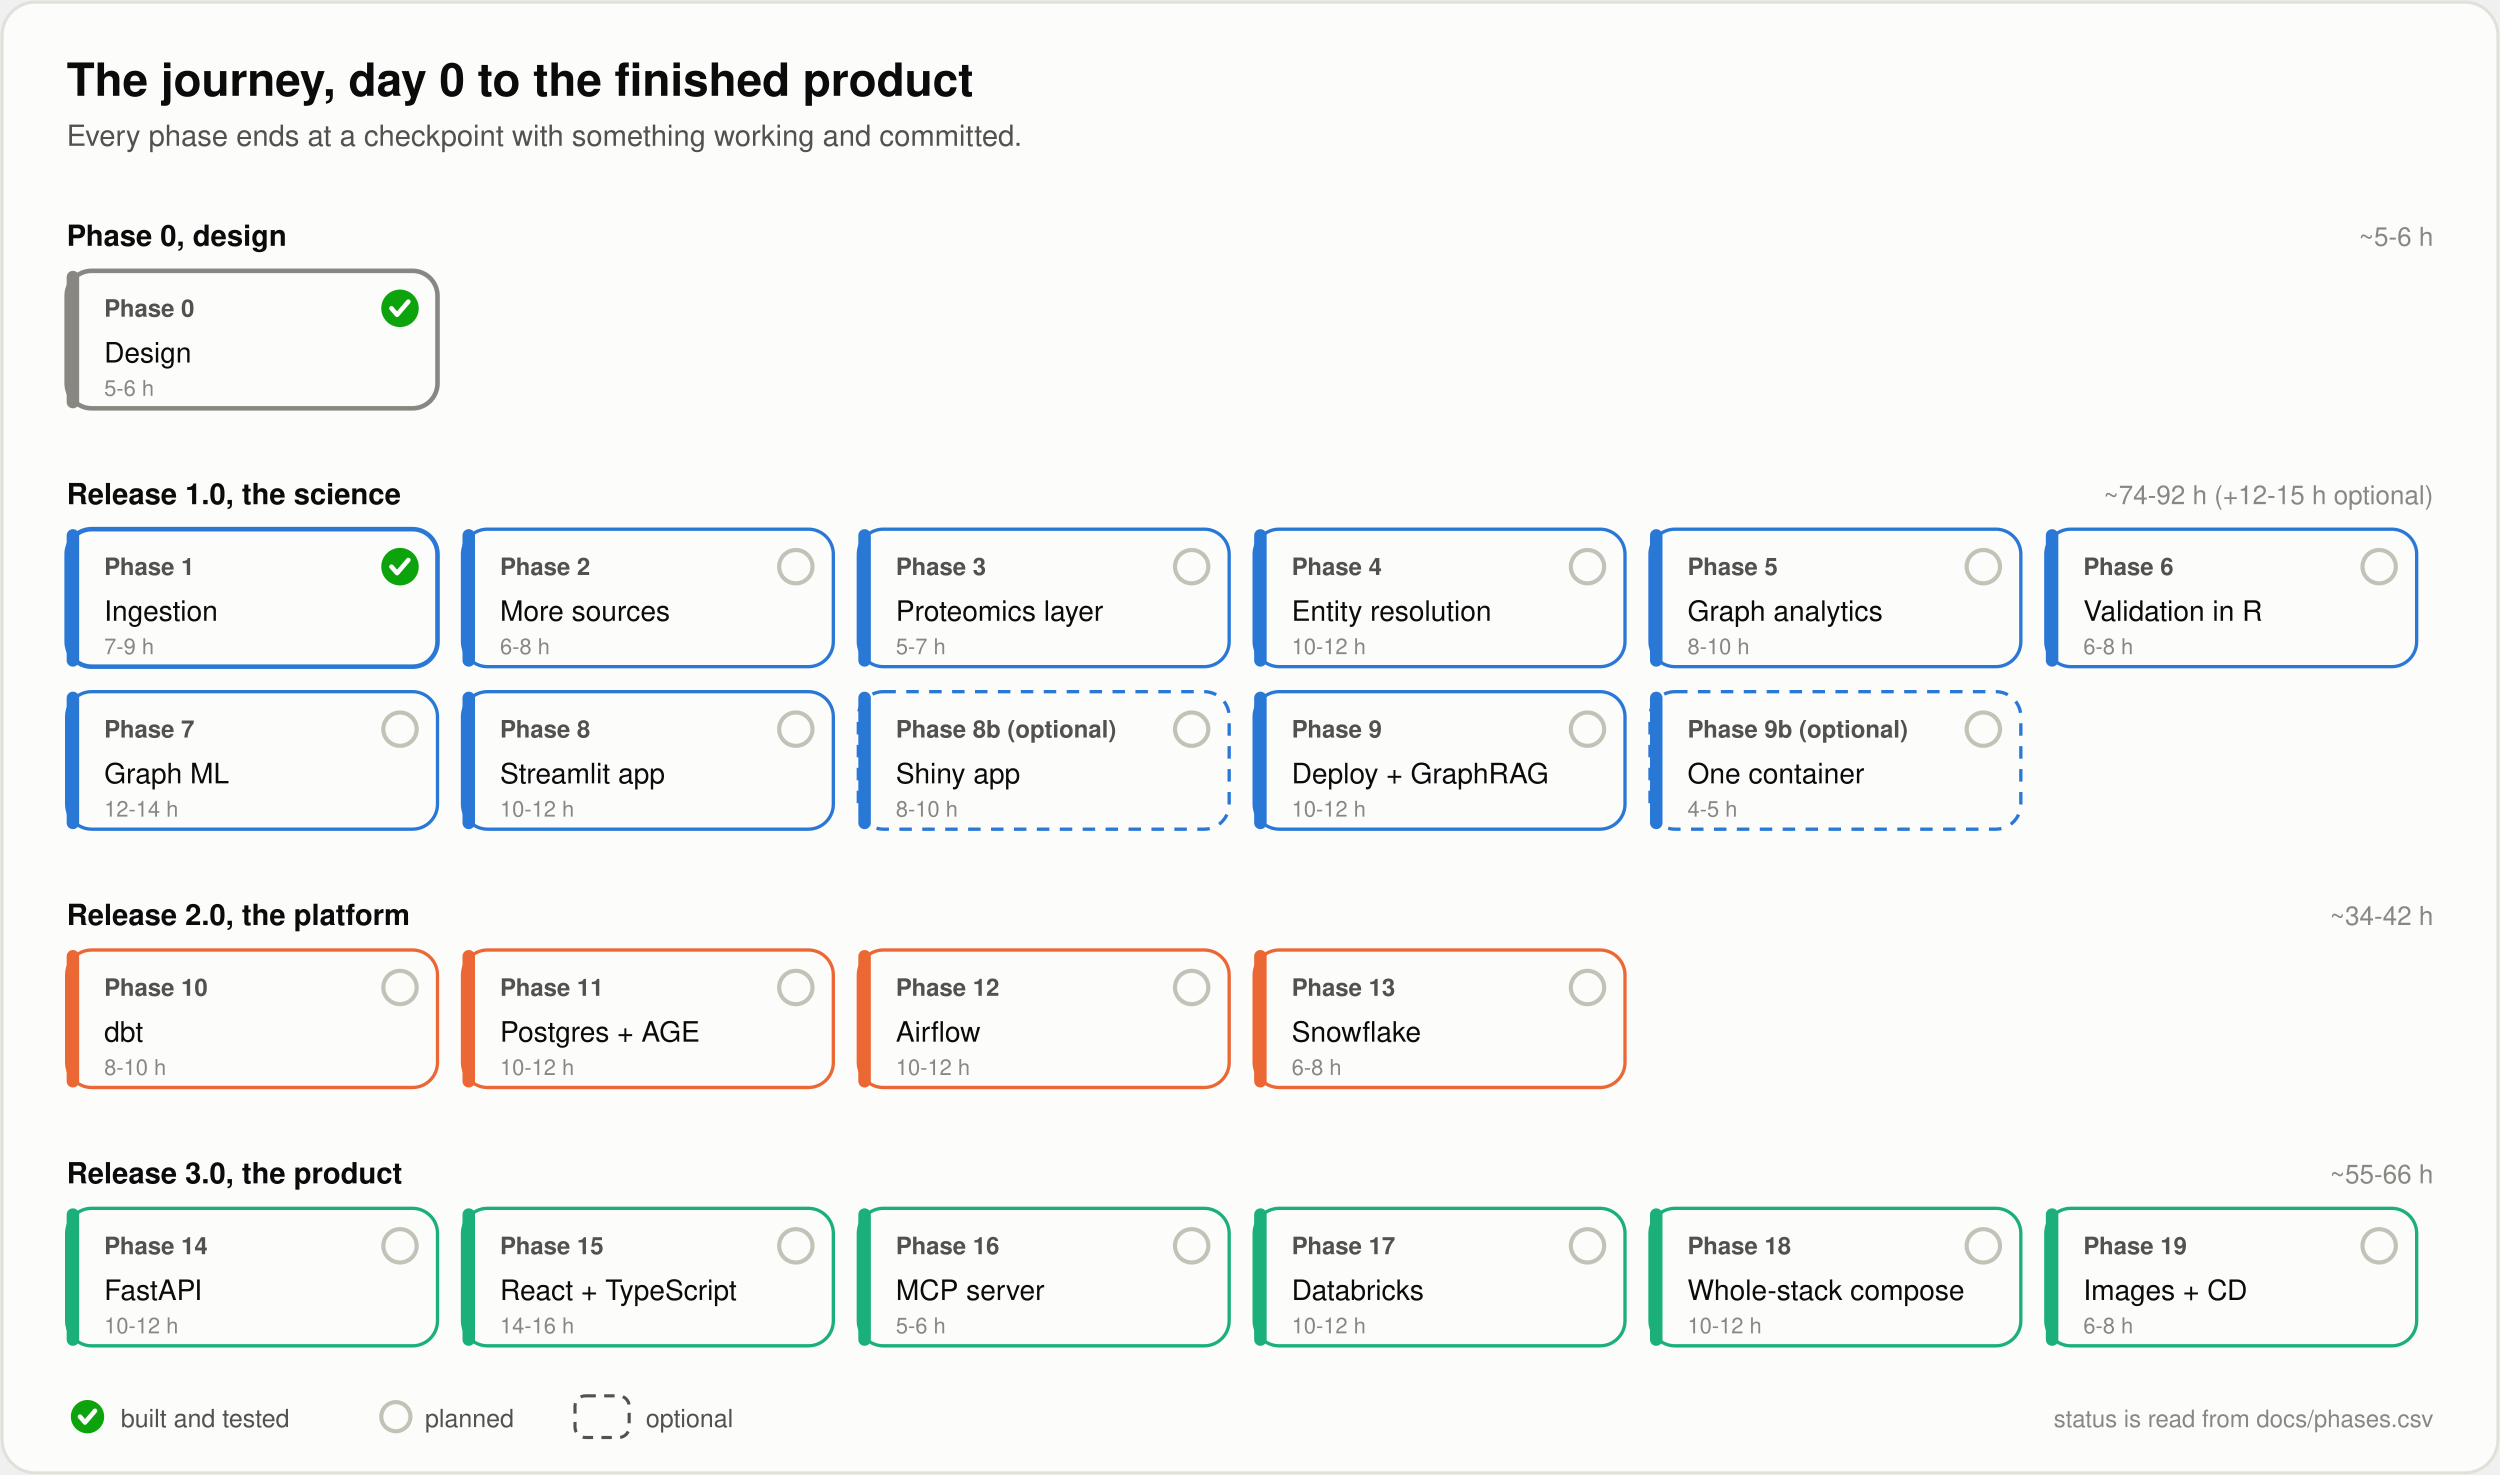
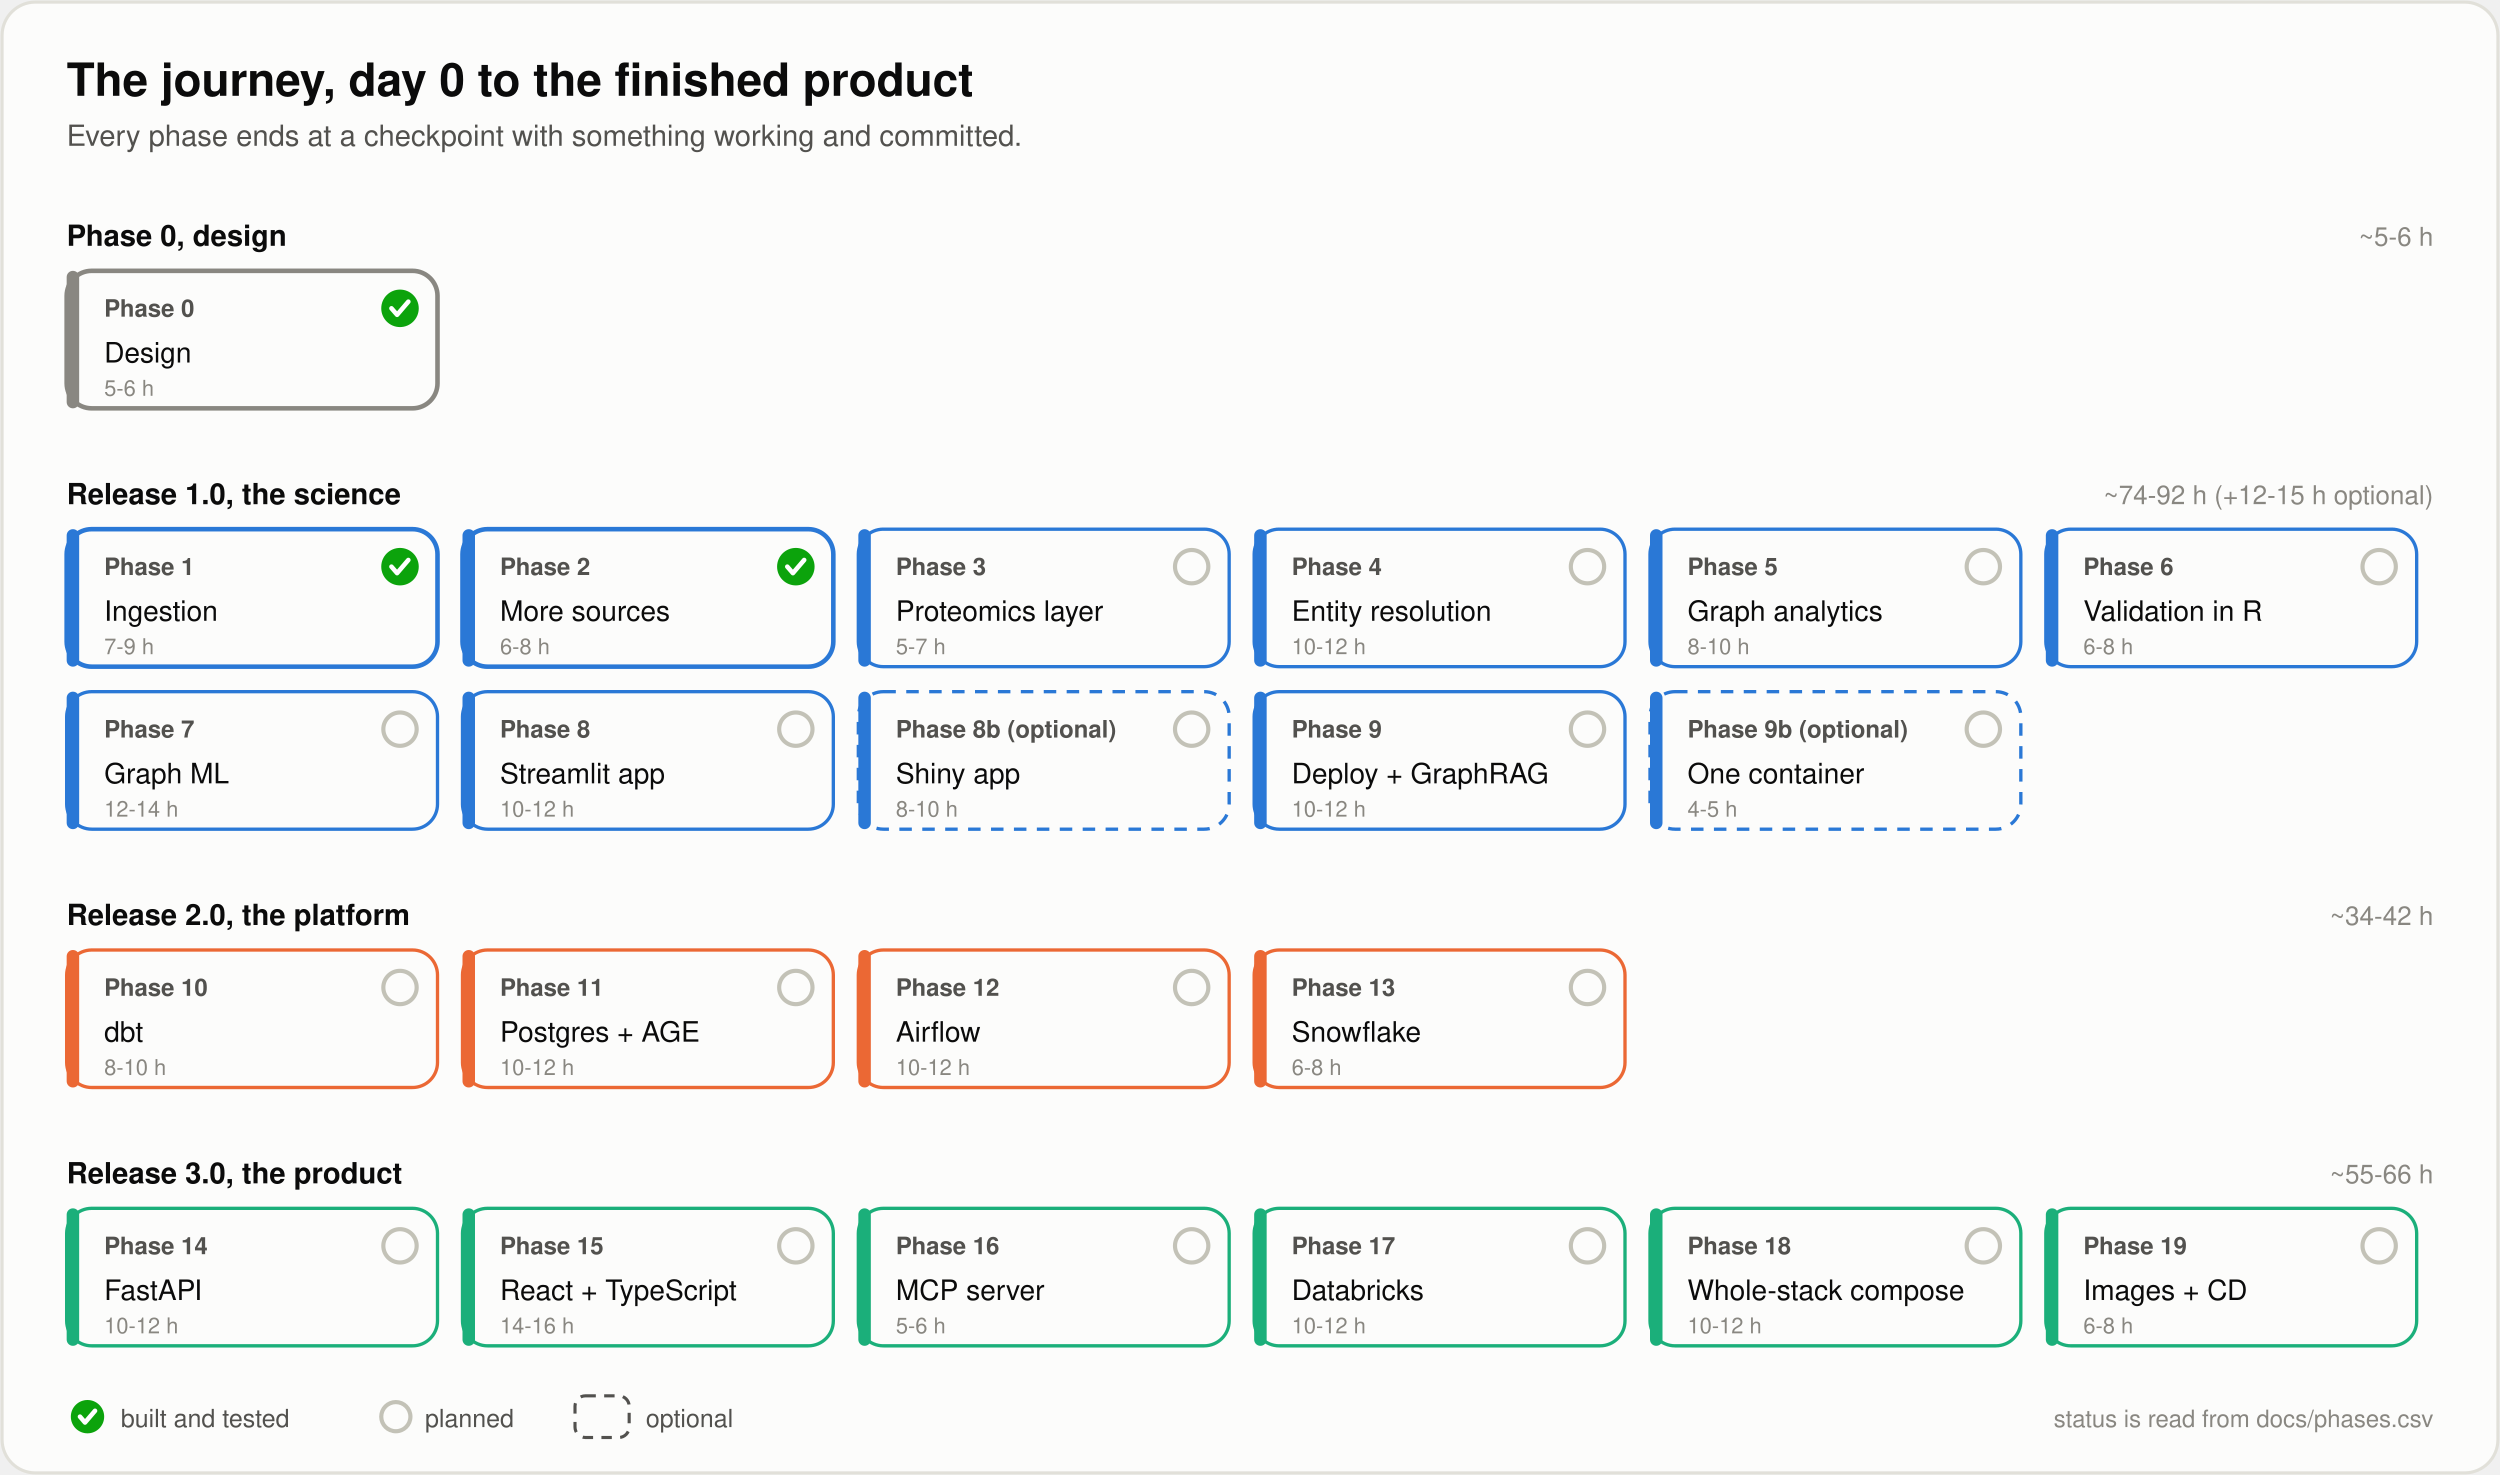
<svg xmlns="http://www.w3.org/2000/svg" viewBox="0 0 1200 708" width="1200" height="708" role="img" aria-labelledby="title desc">
  <defs>

</defs>
  <rect x="1.0" y="1.0" width="1198.0" height="706.0" rx="16" fill="#fcfcfb" stroke="#e1e0d9" stroke-width="1.5" />
  <text x="32.0" y="46.0" font-family="system-ui, -apple-system, 'Segoe UI', Helvetica, Arial, sans-serif" font-size="22" font-weight="700" fill="#0b0b0b" text-anchor="start">The journey, day 0 to the finished product</text>
  <text x="32.0" y="70.0" font-family="system-ui, -apple-system, 'Segoe UI', Helvetica, Arial, sans-serif" font-size="14" font-weight="400" fill="#52514e" text-anchor="start">Every phase ends at a checkpoint with something working and committed.</text>
  <text x="32.0" y="118.0" font-family="system-ui, -apple-system, 'Segoe UI', Helvetica, Arial, sans-serif" font-size="14" font-weight="700" fill="#0b0b0b" text-anchor="start">Phase 0, design</text>
  <text x="1168.0" y="118.0" font-family="system-ui, -apple-system, 'Segoe UI', Helvetica, Arial, sans-serif" font-size="12.5" font-weight="400" fill="#898781" text-anchor="end">~5-6 h</text>
  <rect x="32.0" y="130.0" width="178.0" height="66.0" rx="12" fill="#fcfcfb" stroke="#898781" stroke-width="2.2" />
  <rect x="32.0" y="130.0" width="6.0" height="66.0" rx="3" fill="#898781" stroke="none" stroke-width="1.5" />
  <text x="50.0" y="152.0" font-family="system-ui, -apple-system, 'Segoe UI', Helvetica, Arial, sans-serif" font-size="11.5" font-weight="700" fill="#52514e" text-anchor="start">Phase 0</text>
  <text x="50.0" y="174.0" font-family="system-ui, -apple-system, 'Segoe UI', Helvetica, Arial, sans-serif" font-size="13.5" font-weight="400" fill="#0b0b0b" text-anchor="start">Design</text>
  <circle cx="192" cy="148" r="9" fill="#0ca30c" />
  <path d="M187.9 148.0 l2.7 3.1 l5.4 -6.3" stroke="#fff" stroke-width="2.2" fill="none" stroke-linecap="round" stroke-linejoin="round" />
  <text x="50.0" y="190.0" font-family="system-ui, -apple-system, 'Segoe UI', Helvetica, Arial, sans-serif" font-size="10.5" font-weight="400" fill="#898781" text-anchor="start">5-6 h</text>
  <text x="32.0" y="242.0" font-family="system-ui, -apple-system, 'Segoe UI', Helvetica, Arial, sans-serif" font-size="14" font-weight="700" fill="#0b0b0b" text-anchor="start">Release 1.0, the science</text>
  <text x="1168.0" y="242.0" font-family="system-ui, -apple-system, 'Segoe UI', Helvetica, Arial, sans-serif" font-size="12.5" font-weight="400" fill="#898781" text-anchor="end">~74-92 h  (+12-15 h optional)</text>
  <rect x="32.0" y="254.0" width="178.0" height="66.0" rx="12" fill="#fcfcfb" stroke="#2a78d6" stroke-width="2.2" />
  <rect x="32.0" y="254.0" width="6.0" height="66.0" rx="3" fill="#2a78d6" stroke="none" stroke-width="1.5" />
  <text x="50.0" y="276.0" font-family="system-ui, -apple-system, 'Segoe UI', Helvetica, Arial, sans-serif" font-size="11.5" font-weight="700" fill="#52514e" text-anchor="start">Phase 1</text>
  <text x="50.0" y="298.0" font-family="system-ui, -apple-system, 'Segoe UI', Helvetica, Arial, sans-serif" font-size="13.5" font-weight="400" fill="#0b0b0b" text-anchor="start">Ingestion</text>
  <circle cx="192" cy="272" r="9" fill="#0ca30c" />
  <path d="M187.9 272.0 l2.7 3.1 l5.4 -6.3" stroke="#fff" stroke-width="2.2" fill="none" stroke-linecap="round" stroke-linejoin="round" />
  <text x="50.0" y="314.0" font-family="system-ui, -apple-system, 'Segoe UI', Helvetica, Arial, sans-serif" font-size="10.5" font-weight="400" fill="#898781" text-anchor="start">7-9 h</text>
-   <rect x="222.0" y="254.0" width="178.0" height="66.0" rx="12" fill="#fcfcfb" stroke="#2a78d6" stroke-width="1.6" />
+   <rect x="222.0" y="254.0" width="178.0" height="66.0" rx="12" fill="#fcfcfb" stroke="#2a78d6" stroke-width="2.2" />
  <rect x="222.0" y="254.0" width="6.0" height="66.0" rx="3" fill="#2a78d6" stroke="none" stroke-width="1.5" />
  <text x="240.0" y="276.0" font-family="system-ui, -apple-system, 'Segoe UI', Helvetica, Arial, sans-serif" font-size="11.5" font-weight="700" fill="#52514e" text-anchor="start">Phase 2</text>
  <text x="240.0" y="298.0" font-family="system-ui, -apple-system, 'Segoe UI', Helvetica, Arial, sans-serif" font-size="13.5" font-weight="400" fill="#0b0b0b" text-anchor="start">More sources</text>
-   <circle cx="382" cy="272" r="8" fill="none" stroke="#c3c2b7" stroke-width="2" />
+   <circle cx="382" cy="272" r="9" fill="#0ca30c" />
+   <path d="M377.9 272.0 l2.7 3.1 l5.4 -6.3" stroke="#fff" stroke-width="2.2" fill="none" stroke-linecap="round" stroke-linejoin="round" />
  <text x="240.0" y="314.0" font-family="system-ui, -apple-system, 'Segoe UI', Helvetica, Arial, sans-serif" font-size="10.5" font-weight="400" fill="#898781" text-anchor="start">6-8 h</text>
  <rect x="412.0" y="254.0" width="178.0" height="66.0" rx="12" fill="#fcfcfb" stroke="#2a78d6" stroke-width="1.6" />
  <rect x="412.0" y="254.0" width="6.0" height="66.0" rx="3" fill="#2a78d6" stroke="none" stroke-width="1.5" />
  <text x="430.0" y="276.0" font-family="system-ui, -apple-system, 'Segoe UI', Helvetica, Arial, sans-serif" font-size="11.5" font-weight="700" fill="#52514e" text-anchor="start">Phase 3</text>
  <text x="430.0" y="298.0" font-family="system-ui, -apple-system, 'Segoe UI', Helvetica, Arial, sans-serif" font-size="13.5" font-weight="400" fill="#0b0b0b" text-anchor="start">Proteomics layer</text>
  <circle cx="572" cy="272" r="8" fill="none" stroke="#c3c2b7" stroke-width="2" />
  <text x="430.0" y="314.0" font-family="system-ui, -apple-system, 'Segoe UI', Helvetica, Arial, sans-serif" font-size="10.5" font-weight="400" fill="#898781" text-anchor="start">5-7 h</text>
  <rect x="602.0" y="254.0" width="178.0" height="66.0" rx="12" fill="#fcfcfb" stroke="#2a78d6" stroke-width="1.6" />
  <rect x="602.0" y="254.0" width="6.0" height="66.0" rx="3" fill="#2a78d6" stroke="none" stroke-width="1.5" />
  <text x="620.0" y="276.0" font-family="system-ui, -apple-system, 'Segoe UI', Helvetica, Arial, sans-serif" font-size="11.5" font-weight="700" fill="#52514e" text-anchor="start">Phase 4</text>
  <text x="620.0" y="298.0" font-family="system-ui, -apple-system, 'Segoe UI', Helvetica, Arial, sans-serif" font-size="13.5" font-weight="400" fill="#0b0b0b" text-anchor="start">Entity resolution</text>
  <circle cx="762" cy="272" r="8" fill="none" stroke="#c3c2b7" stroke-width="2" />
  <text x="620.0" y="314.0" font-family="system-ui, -apple-system, 'Segoe UI', Helvetica, Arial, sans-serif" font-size="10.5" font-weight="400" fill="#898781" text-anchor="start">10-12 h</text>
  <rect x="792.0" y="254.0" width="178.0" height="66.0" rx="12" fill="#fcfcfb" stroke="#2a78d6" stroke-width="1.6" />
  <rect x="792.0" y="254.0" width="6.0" height="66.0" rx="3" fill="#2a78d6" stroke="none" stroke-width="1.5" />
  <text x="810.0" y="276.0" font-family="system-ui, -apple-system, 'Segoe UI', Helvetica, Arial, sans-serif" font-size="11.5" font-weight="700" fill="#52514e" text-anchor="start">Phase 5</text>
  <text x="810.0" y="298.0" font-family="system-ui, -apple-system, 'Segoe UI', Helvetica, Arial, sans-serif" font-size="13.5" font-weight="400" fill="#0b0b0b" text-anchor="start">Graph analytics</text>
  <circle cx="952" cy="272" r="8" fill="none" stroke="#c3c2b7" stroke-width="2" />
  <text x="810.0" y="314.0" font-family="system-ui, -apple-system, 'Segoe UI', Helvetica, Arial, sans-serif" font-size="10.5" font-weight="400" fill="#898781" text-anchor="start">8-10 h</text>
  <rect x="982.0" y="254.0" width="178.0" height="66.0" rx="12" fill="#fcfcfb" stroke="#2a78d6" stroke-width="1.6" />
  <rect x="982.0" y="254.0" width="6.0" height="66.0" rx="3" fill="#2a78d6" stroke="none" stroke-width="1.5" />
  <text x="1000.0" y="276.0" font-family="system-ui, -apple-system, 'Segoe UI', Helvetica, Arial, sans-serif" font-size="11.5" font-weight="700" fill="#52514e" text-anchor="start">Phase 6</text>
  <text x="1000.0" y="298.0" font-family="system-ui, -apple-system, 'Segoe UI', Helvetica, Arial, sans-serif" font-size="13.5" font-weight="400" fill="#0b0b0b" text-anchor="start">Validation in R</text>
  <circle cx="1142" cy="272" r="8" fill="none" stroke="#c3c2b7" stroke-width="2" />
  <text x="1000.0" y="314.0" font-family="system-ui, -apple-system, 'Segoe UI', Helvetica, Arial, sans-serif" font-size="10.5" font-weight="400" fill="#898781" text-anchor="start">6-8 h</text>
  <rect x="32.0" y="332.0" width="178.0" height="66.0" rx="12" fill="#fcfcfb" stroke="#2a78d6" stroke-width="1.6" />
  <rect x="32.0" y="332.0" width="6.0" height="66.0" rx="3" fill="#2a78d6" stroke="none" stroke-width="1.5" />
  <text x="50.0" y="354.0" font-family="system-ui, -apple-system, 'Segoe UI', Helvetica, Arial, sans-serif" font-size="11.5" font-weight="700" fill="#52514e" text-anchor="start">Phase 7</text>
  <text x="50.0" y="376.0" font-family="system-ui, -apple-system, 'Segoe UI', Helvetica, Arial, sans-serif" font-size="13.5" font-weight="400" fill="#0b0b0b" text-anchor="start">Graph ML</text>
  <circle cx="192" cy="350" r="8" fill="none" stroke="#c3c2b7" stroke-width="2" />
  <text x="50.0" y="392.0" font-family="system-ui, -apple-system, 'Segoe UI', Helvetica, Arial, sans-serif" font-size="10.5" font-weight="400" fill="#898781" text-anchor="start">12-14 h</text>
  <rect x="222.0" y="332.0" width="178.0" height="66.0" rx="12" fill="#fcfcfb" stroke="#2a78d6" stroke-width="1.6" />
  <rect x="222.0" y="332.0" width="6.0" height="66.0" rx="3" fill="#2a78d6" stroke="none" stroke-width="1.5" />
  <text x="240.0" y="354.0" font-family="system-ui, -apple-system, 'Segoe UI', Helvetica, Arial, sans-serif" font-size="11.5" font-weight="700" fill="#52514e" text-anchor="start">Phase 8</text>
  <text x="240.0" y="376.0" font-family="system-ui, -apple-system, 'Segoe UI', Helvetica, Arial, sans-serif" font-size="13.5" font-weight="400" fill="#0b0b0b" text-anchor="start">Streamlit app</text>
  <circle cx="382" cy="350" r="8" fill="none" stroke="#c3c2b7" stroke-width="2" />
  <text x="240.0" y="392.0" font-family="system-ui, -apple-system, 'Segoe UI', Helvetica, Arial, sans-serif" font-size="10.5" font-weight="400" fill="#898781" text-anchor="start">10-12 h</text>
  <rect x="412.0" y="332.0" width="178.0" height="66.0" rx="12" fill="#fcfcfb" stroke="#2a78d6" stroke-width="1.6" stroke-dasharray="6 5" />
  <rect x="412.0" y="332.0" width="6.0" height="66.0" rx="3" fill="#2a78d6" stroke="none" stroke-width="1.5" />
  <text x="430.0" y="354.0" font-family="system-ui, -apple-system, 'Segoe UI', Helvetica, Arial, sans-serif" font-size="11.5" font-weight="700" fill="#52514e" text-anchor="start">Phase 8b (optional)</text>
  <text x="430.0" y="376.0" font-family="system-ui, -apple-system, 'Segoe UI', Helvetica, Arial, sans-serif" font-size="13.5" font-weight="400" fill="#0b0b0b" text-anchor="start">Shiny app</text>
  <circle cx="572" cy="350" r="8" fill="none" stroke="#c3c2b7" stroke-width="2" />
  <text x="430.0" y="392.0" font-family="system-ui, -apple-system, 'Segoe UI', Helvetica, Arial, sans-serif" font-size="10.5" font-weight="400" fill="#898781" text-anchor="start">8-10 h</text>
  <rect x="602.0" y="332.0" width="178.0" height="66.0" rx="12" fill="#fcfcfb" stroke="#2a78d6" stroke-width="1.6" />
  <rect x="602.0" y="332.0" width="6.0" height="66.0" rx="3" fill="#2a78d6" stroke="none" stroke-width="1.5" />
  <text x="620.0" y="354.0" font-family="system-ui, -apple-system, 'Segoe UI', Helvetica, Arial, sans-serif" font-size="11.5" font-weight="700" fill="#52514e" text-anchor="start">Phase 9</text>
  <text x="620.0" y="376.0" font-family="system-ui, -apple-system, 'Segoe UI', Helvetica, Arial, sans-serif" font-size="13.5" font-weight="400" fill="#0b0b0b" text-anchor="start">Deploy + GraphRAG</text>
  <circle cx="762" cy="350" r="8" fill="none" stroke="#c3c2b7" stroke-width="2" />
  <text x="620.0" y="392.0" font-family="system-ui, -apple-system, 'Segoe UI', Helvetica, Arial, sans-serif" font-size="10.5" font-weight="400" fill="#898781" text-anchor="start">10-12 h</text>
  <rect x="792.0" y="332.0" width="178.0" height="66.0" rx="12" fill="#fcfcfb" stroke="#2a78d6" stroke-width="1.6" stroke-dasharray="6 5" />
  <rect x="792.0" y="332.0" width="6.0" height="66.0" rx="3" fill="#2a78d6" stroke="none" stroke-width="1.5" />
  <text x="810.0" y="354.0" font-family="system-ui, -apple-system, 'Segoe UI', Helvetica, Arial, sans-serif" font-size="11.5" font-weight="700" fill="#52514e" text-anchor="start">Phase 9b (optional)</text>
  <text x="810.0" y="376.0" font-family="system-ui, -apple-system, 'Segoe UI', Helvetica, Arial, sans-serif" font-size="13.5" font-weight="400" fill="#0b0b0b" text-anchor="start">One container</text>
  <circle cx="952" cy="350" r="8" fill="none" stroke="#c3c2b7" stroke-width="2" />
  <text x="810.0" y="392.0" font-family="system-ui, -apple-system, 'Segoe UI', Helvetica, Arial, sans-serif" font-size="10.5" font-weight="400" fill="#898781" text-anchor="start">4-5 h</text>
  <text x="32.0" y="444.0" font-family="system-ui, -apple-system, 'Segoe UI', Helvetica, Arial, sans-serif" font-size="14" font-weight="700" fill="#0b0b0b" text-anchor="start">Release 2.0, the platform</text>
  <text x="1168.0" y="444.0" font-family="system-ui, -apple-system, 'Segoe UI', Helvetica, Arial, sans-serif" font-size="12.5" font-weight="400" fill="#898781" text-anchor="end">~34-42 h</text>
  <rect x="32.0" y="456.0" width="178.0" height="66.0" rx="12" fill="#fcfcfb" stroke="#eb6834" stroke-width="1.6" />
  <rect x="32.0" y="456.0" width="6.0" height="66.0" rx="3" fill="#eb6834" stroke="none" stroke-width="1.5" />
  <text x="50.0" y="478.0" font-family="system-ui, -apple-system, 'Segoe UI', Helvetica, Arial, sans-serif" font-size="11.5" font-weight="700" fill="#52514e" text-anchor="start">Phase 10</text>
  <text x="50.0" y="500.0" font-family="system-ui, -apple-system, 'Segoe UI', Helvetica, Arial, sans-serif" font-size="13.5" font-weight="400" fill="#0b0b0b" text-anchor="start">dbt</text>
  <circle cx="192" cy="474" r="8" fill="none" stroke="#c3c2b7" stroke-width="2" />
  <text x="50.0" y="516.0" font-family="system-ui, -apple-system, 'Segoe UI', Helvetica, Arial, sans-serif" font-size="10.5" font-weight="400" fill="#898781" text-anchor="start">8-10 h</text>
  <rect x="222.0" y="456.0" width="178.0" height="66.0" rx="12" fill="#fcfcfb" stroke="#eb6834" stroke-width="1.6" />
  <rect x="222.0" y="456.0" width="6.0" height="66.0" rx="3" fill="#eb6834" stroke="none" stroke-width="1.5" />
  <text x="240.0" y="478.0" font-family="system-ui, -apple-system, 'Segoe UI', Helvetica, Arial, sans-serif" font-size="11.5" font-weight="700" fill="#52514e" text-anchor="start">Phase 11</text>
  <text x="240.0" y="500.0" font-family="system-ui, -apple-system, 'Segoe UI', Helvetica, Arial, sans-serif" font-size="13.5" font-weight="400" fill="#0b0b0b" text-anchor="start">Postgres + AGE</text>
  <circle cx="382" cy="474" r="8" fill="none" stroke="#c3c2b7" stroke-width="2" />
  <text x="240.0" y="516.0" font-family="system-ui, -apple-system, 'Segoe UI', Helvetica, Arial, sans-serif" font-size="10.5" font-weight="400" fill="#898781" text-anchor="start">10-12 h</text>
  <rect x="412.0" y="456.0" width="178.0" height="66.0" rx="12" fill="#fcfcfb" stroke="#eb6834" stroke-width="1.6" />
  <rect x="412.0" y="456.0" width="6.0" height="66.0" rx="3" fill="#eb6834" stroke="none" stroke-width="1.5" />
  <text x="430.0" y="478.0" font-family="system-ui, -apple-system, 'Segoe UI', Helvetica, Arial, sans-serif" font-size="11.5" font-weight="700" fill="#52514e" text-anchor="start">Phase 12</text>
  <text x="430.0" y="500.0" font-family="system-ui, -apple-system, 'Segoe UI', Helvetica, Arial, sans-serif" font-size="13.5" font-weight="400" fill="#0b0b0b" text-anchor="start">Airflow</text>
  <circle cx="572" cy="474" r="8" fill="none" stroke="#c3c2b7" stroke-width="2" />
  <text x="430.0" y="516.0" font-family="system-ui, -apple-system, 'Segoe UI', Helvetica, Arial, sans-serif" font-size="10.5" font-weight="400" fill="#898781" text-anchor="start">10-12 h</text>
  <rect x="602.0" y="456.0" width="178.0" height="66.0" rx="12" fill="#fcfcfb" stroke="#eb6834" stroke-width="1.6" />
  <rect x="602.0" y="456.0" width="6.0" height="66.0" rx="3" fill="#eb6834" stroke="none" stroke-width="1.5" />
  <text x="620.0" y="478.0" font-family="system-ui, -apple-system, 'Segoe UI', Helvetica, Arial, sans-serif" font-size="11.5" font-weight="700" fill="#52514e" text-anchor="start">Phase 13</text>
  <text x="620.0" y="500.0" font-family="system-ui, -apple-system, 'Segoe UI', Helvetica, Arial, sans-serif" font-size="13.5" font-weight="400" fill="#0b0b0b" text-anchor="start">Snowflake</text>
  <circle cx="762" cy="474" r="8" fill="none" stroke="#c3c2b7" stroke-width="2" />
  <text x="620.0" y="516.0" font-family="system-ui, -apple-system, 'Segoe UI', Helvetica, Arial, sans-serif" font-size="10.5" font-weight="400" fill="#898781" text-anchor="start">6-8 h</text>
  <text x="32.0" y="568.0" font-family="system-ui, -apple-system, 'Segoe UI', Helvetica, Arial, sans-serif" font-size="14" font-weight="700" fill="#0b0b0b" text-anchor="start">Release 3.0, the product</text>
  <text x="1168.0" y="568.0" font-family="system-ui, -apple-system, 'Segoe UI', Helvetica, Arial, sans-serif" font-size="12.5" font-weight="400" fill="#898781" text-anchor="end">~55-66 h</text>
  <rect x="32.0" y="580.0" width="178.0" height="66.0" rx="12" fill="#fcfcfb" stroke="#1baf7a" stroke-width="1.6" />
  <rect x="32.0" y="580.0" width="6.0" height="66.0" rx="3" fill="#1baf7a" stroke="none" stroke-width="1.5" />
  <text x="50.0" y="602.0" font-family="system-ui, -apple-system, 'Segoe UI', Helvetica, Arial, sans-serif" font-size="11.5" font-weight="700" fill="#52514e" text-anchor="start">Phase 14</text>
  <text x="50.0" y="624.0" font-family="system-ui, -apple-system, 'Segoe UI', Helvetica, Arial, sans-serif" font-size="13.5" font-weight="400" fill="#0b0b0b" text-anchor="start">FastAPI</text>
  <circle cx="192" cy="598" r="8" fill="none" stroke="#c3c2b7" stroke-width="2" />
  <text x="50.0" y="640.0" font-family="system-ui, -apple-system, 'Segoe UI', Helvetica, Arial, sans-serif" font-size="10.5" font-weight="400" fill="#898781" text-anchor="start">10-12 h</text>
  <rect x="222.0" y="580.0" width="178.0" height="66.0" rx="12" fill="#fcfcfb" stroke="#1baf7a" stroke-width="1.6" />
  <rect x="222.0" y="580.0" width="6.0" height="66.0" rx="3" fill="#1baf7a" stroke="none" stroke-width="1.5" />
  <text x="240.0" y="602.0" font-family="system-ui, -apple-system, 'Segoe UI', Helvetica, Arial, sans-serif" font-size="11.5" font-weight="700" fill="#52514e" text-anchor="start">Phase 15</text>
  <text x="240.0" y="624.0" font-family="system-ui, -apple-system, 'Segoe UI', Helvetica, Arial, sans-serif" font-size="13.5" font-weight="400" fill="#0b0b0b" text-anchor="start">React + TypeScript</text>
  <circle cx="382" cy="598" r="8" fill="none" stroke="#c3c2b7" stroke-width="2" />
  <text x="240.0" y="640.0" font-family="system-ui, -apple-system, 'Segoe UI', Helvetica, Arial, sans-serif" font-size="10.5" font-weight="400" fill="#898781" text-anchor="start">14-16 h</text>
  <rect x="412.0" y="580.0" width="178.0" height="66.0" rx="12" fill="#fcfcfb" stroke="#1baf7a" stroke-width="1.6" />
  <rect x="412.0" y="580.0" width="6.0" height="66.0" rx="3" fill="#1baf7a" stroke="none" stroke-width="1.5" />
  <text x="430.0" y="602.0" font-family="system-ui, -apple-system, 'Segoe UI', Helvetica, Arial, sans-serif" font-size="11.5" font-weight="700" fill="#52514e" text-anchor="start">Phase 16</text>
  <text x="430.0" y="624.0" font-family="system-ui, -apple-system, 'Segoe UI', Helvetica, Arial, sans-serif" font-size="13.5" font-weight="400" fill="#0b0b0b" text-anchor="start">MCP server</text>
  <circle cx="572" cy="598" r="8" fill="none" stroke="#c3c2b7" stroke-width="2" />
  <text x="430.0" y="640.0" font-family="system-ui, -apple-system, 'Segoe UI', Helvetica, Arial, sans-serif" font-size="10.5" font-weight="400" fill="#898781" text-anchor="start">5-6 h</text>
  <rect x="602.0" y="580.0" width="178.0" height="66.0" rx="12" fill="#fcfcfb" stroke="#1baf7a" stroke-width="1.6" />
  <rect x="602.0" y="580.0" width="6.0" height="66.0" rx="3" fill="#1baf7a" stroke="none" stroke-width="1.5" />
  <text x="620.0" y="602.0" font-family="system-ui, -apple-system, 'Segoe UI', Helvetica, Arial, sans-serif" font-size="11.5" font-weight="700" fill="#52514e" text-anchor="start">Phase 17</text>
  <text x="620.0" y="624.0" font-family="system-ui, -apple-system, 'Segoe UI', Helvetica, Arial, sans-serif" font-size="13.5" font-weight="400" fill="#0b0b0b" text-anchor="start">Databricks</text>
  <circle cx="762" cy="598" r="8" fill="none" stroke="#c3c2b7" stroke-width="2" />
  <text x="620.0" y="640.0" font-family="system-ui, -apple-system, 'Segoe UI', Helvetica, Arial, sans-serif" font-size="10.5" font-weight="400" fill="#898781" text-anchor="start">10-12 h</text>
  <rect x="792.0" y="580.0" width="178.0" height="66.0" rx="12" fill="#fcfcfb" stroke="#1baf7a" stroke-width="1.6" />
  <rect x="792.0" y="580.0" width="6.0" height="66.0" rx="3" fill="#1baf7a" stroke="none" stroke-width="1.5" />
  <text x="810.0" y="602.0" font-family="system-ui, -apple-system, 'Segoe UI', Helvetica, Arial, sans-serif" font-size="11.5" font-weight="700" fill="#52514e" text-anchor="start">Phase 18</text>
  <text x="810.0" y="624.0" font-family="system-ui, -apple-system, 'Segoe UI', Helvetica, Arial, sans-serif" font-size="13.5" font-weight="400" fill="#0b0b0b" text-anchor="start">Whole-stack compose</text>
  <circle cx="952" cy="598" r="8" fill="none" stroke="#c3c2b7" stroke-width="2" />
  <text x="810.0" y="640.0" font-family="system-ui, -apple-system, 'Segoe UI', Helvetica, Arial, sans-serif" font-size="10.5" font-weight="400" fill="#898781" text-anchor="start">10-12 h</text>
  <rect x="982.0" y="580.0" width="178.0" height="66.0" rx="12" fill="#fcfcfb" stroke="#1baf7a" stroke-width="1.6" />
  <rect x="982.0" y="580.0" width="6.0" height="66.0" rx="3" fill="#1baf7a" stroke="none" stroke-width="1.5" />
  <text x="1000.0" y="602.0" font-family="system-ui, -apple-system, 'Segoe UI', Helvetica, Arial, sans-serif" font-size="11.5" font-weight="700" fill="#52514e" text-anchor="start">Phase 19</text>
  <text x="1000.0" y="624.0" font-family="system-ui, -apple-system, 'Segoe UI', Helvetica, Arial, sans-serif" font-size="13.5" font-weight="400" fill="#0b0b0b" text-anchor="start">Images + CD</text>
  <circle cx="1142" cy="598" r="8" fill="none" stroke="#c3c2b7" stroke-width="2" />
  <text x="1000.0" y="640.0" font-family="system-ui, -apple-system, 'Segoe UI', Helvetica, Arial, sans-serif" font-size="10.5" font-weight="400" fill="#898781" text-anchor="start">6-8 h</text>
  <circle cx="42" cy="680" r="8" fill="#0ca30c" />
  <path d="M38.4 680.0 l2.4 2.8 l4.8 -5.6" stroke="#fff" stroke-width="2.2" fill="none" stroke-linecap="round" stroke-linejoin="round" />
  <text x="58.0" y="685.0" font-family="system-ui, -apple-system, 'Segoe UI', Helvetica, Arial, sans-serif" font-size="12" font-weight="400" fill="#52514e" text-anchor="start">built and tested</text>
  <circle cx="190" cy="680" r="7" fill="none" stroke="#c3c2b7" stroke-width="2" />
  <text x="204.0" y="685.0" font-family="system-ui, -apple-system, 'Segoe UI', Helvetica, Arial, sans-serif" font-size="12" font-weight="400" fill="#52514e" text-anchor="start">planned</text>
  <rect x="276.0" y="670.0" width="26.0" height="20.0" rx="5" fill="none" stroke="#52514e" stroke-width="1.5" stroke-dasharray="5 4" />
  <text x="310.0" y="685.0" font-family="system-ui, -apple-system, 'Segoe UI', Helvetica, Arial, sans-serif" font-size="12" font-weight="400" fill="#52514e" text-anchor="start">optional</text>
  <text x="1168.0" y="685.0" font-family="system-ui, -apple-system, 'Segoe UI', Helvetica, Arial, sans-serif" font-size="11.5" font-weight="400" fill="#898781" text-anchor="end">status is read from docs/phases.csv</text>
</svg>
